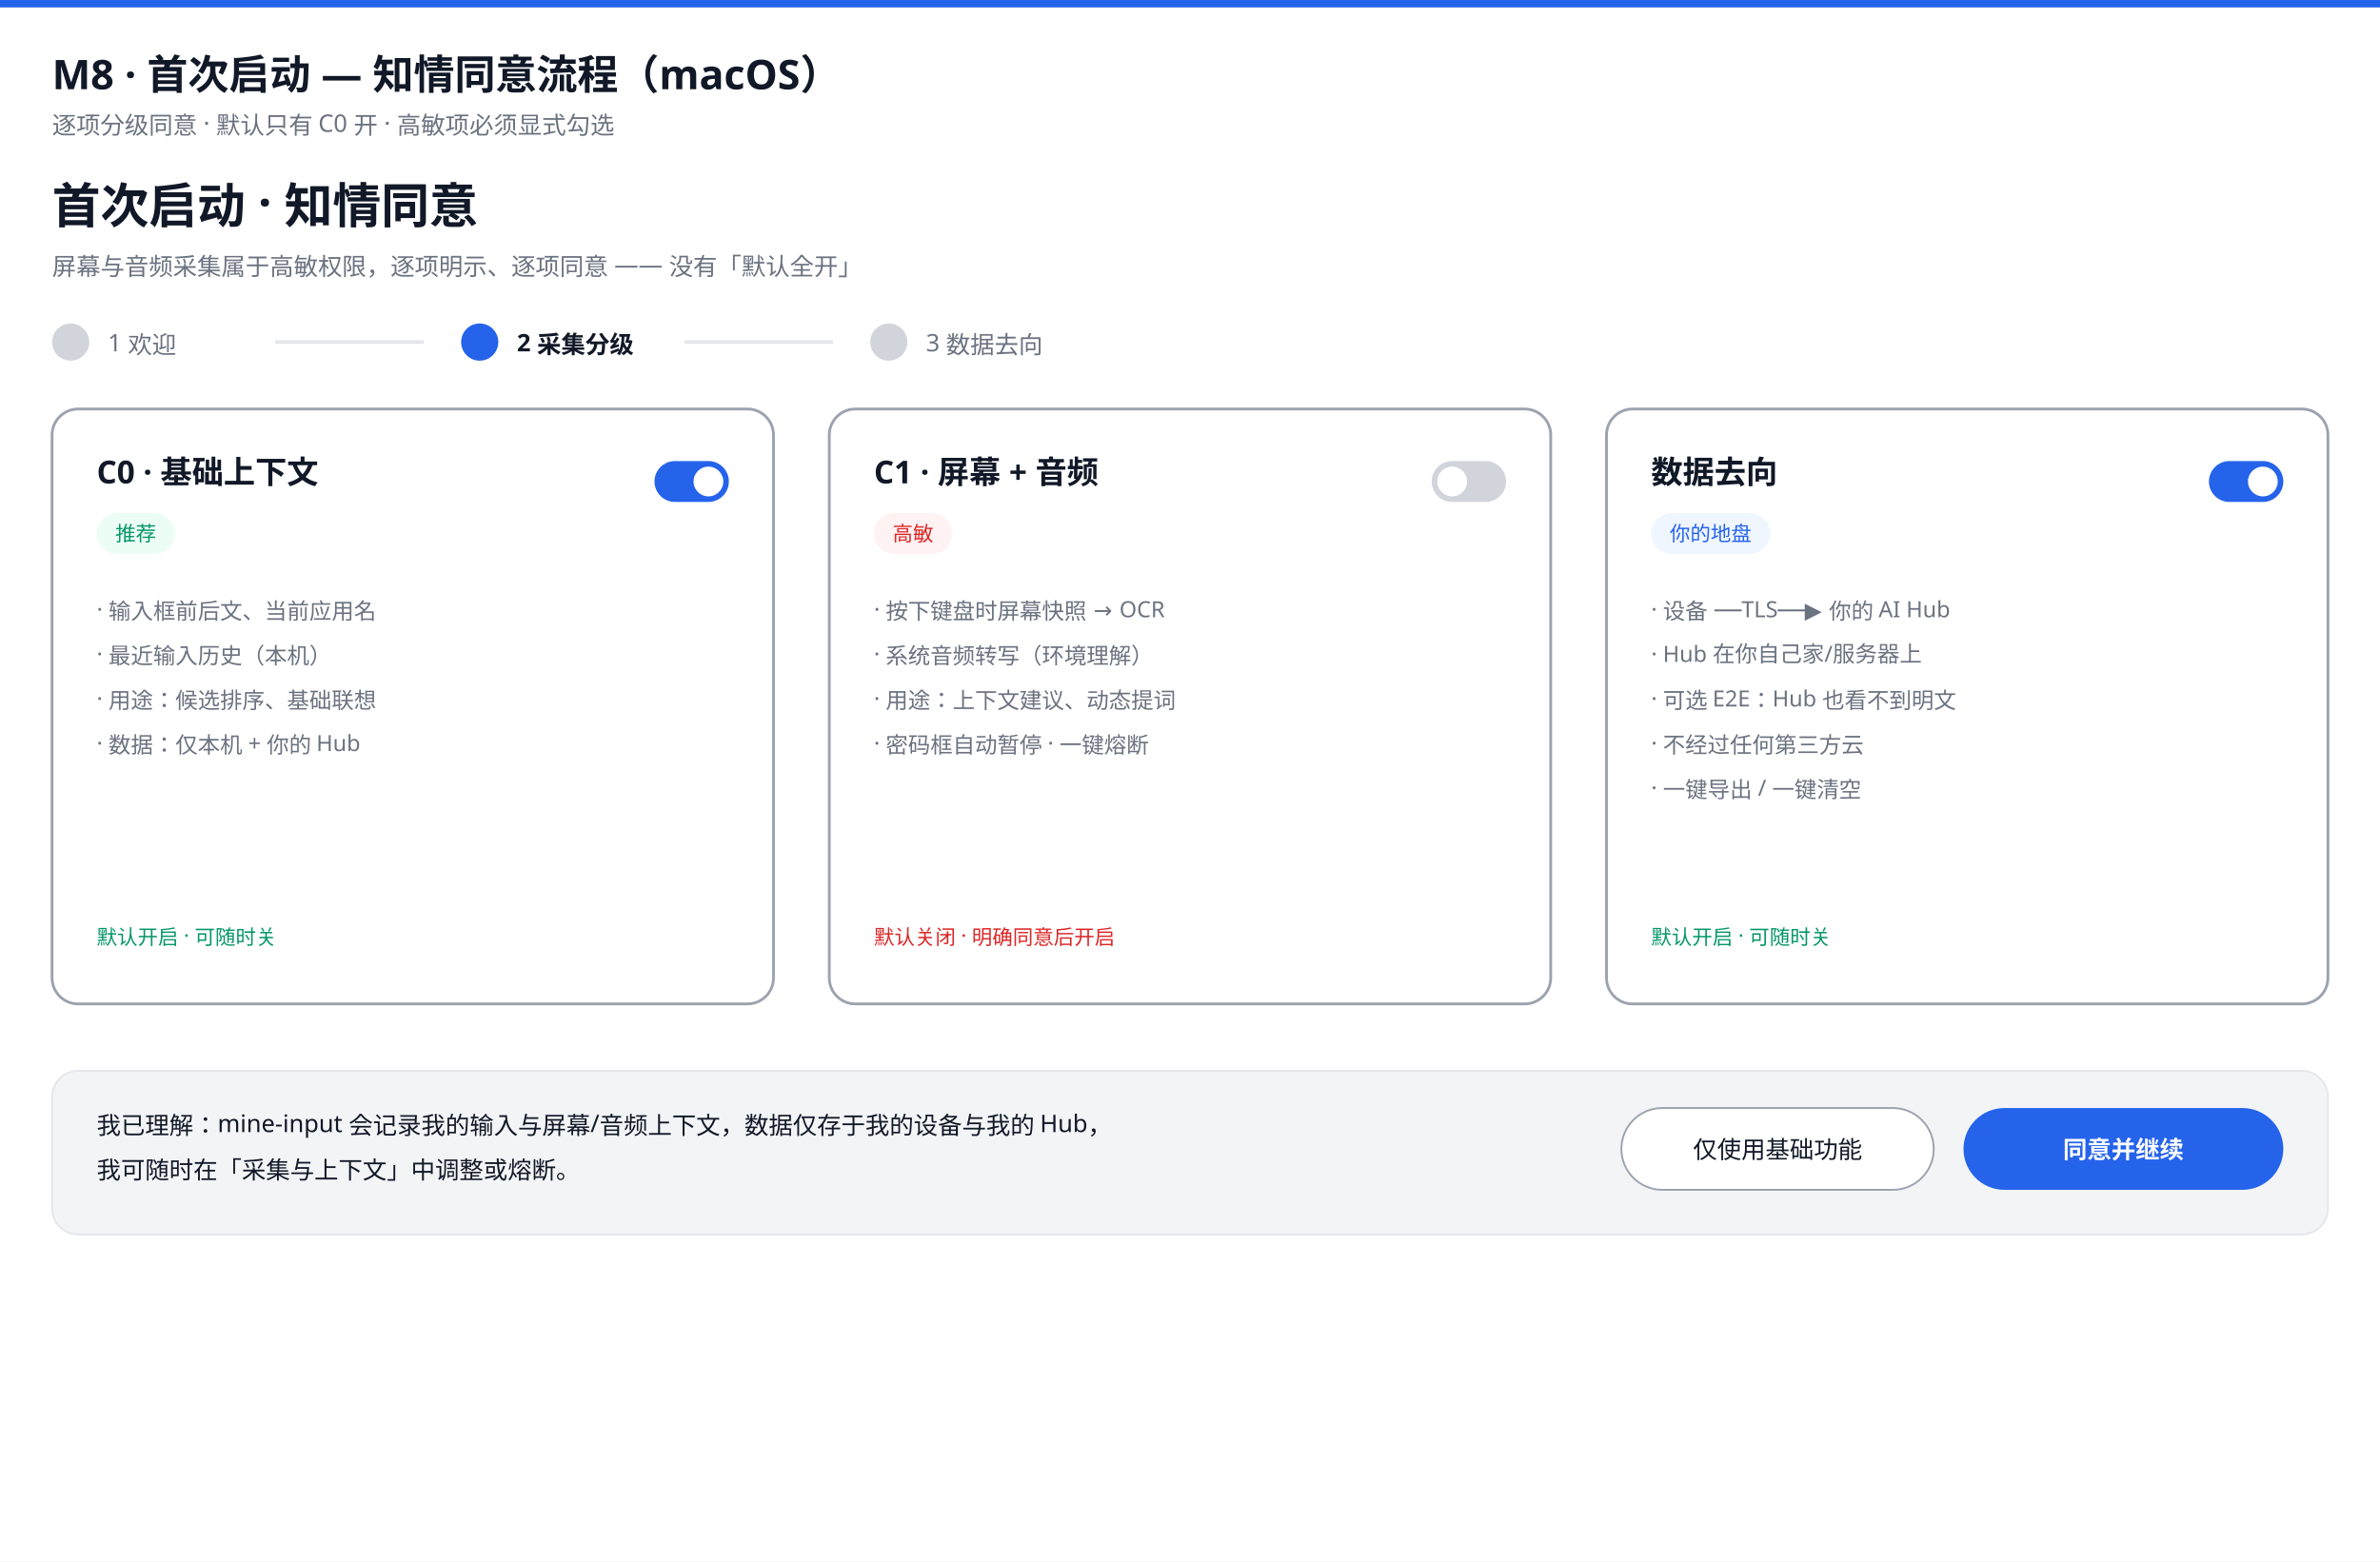
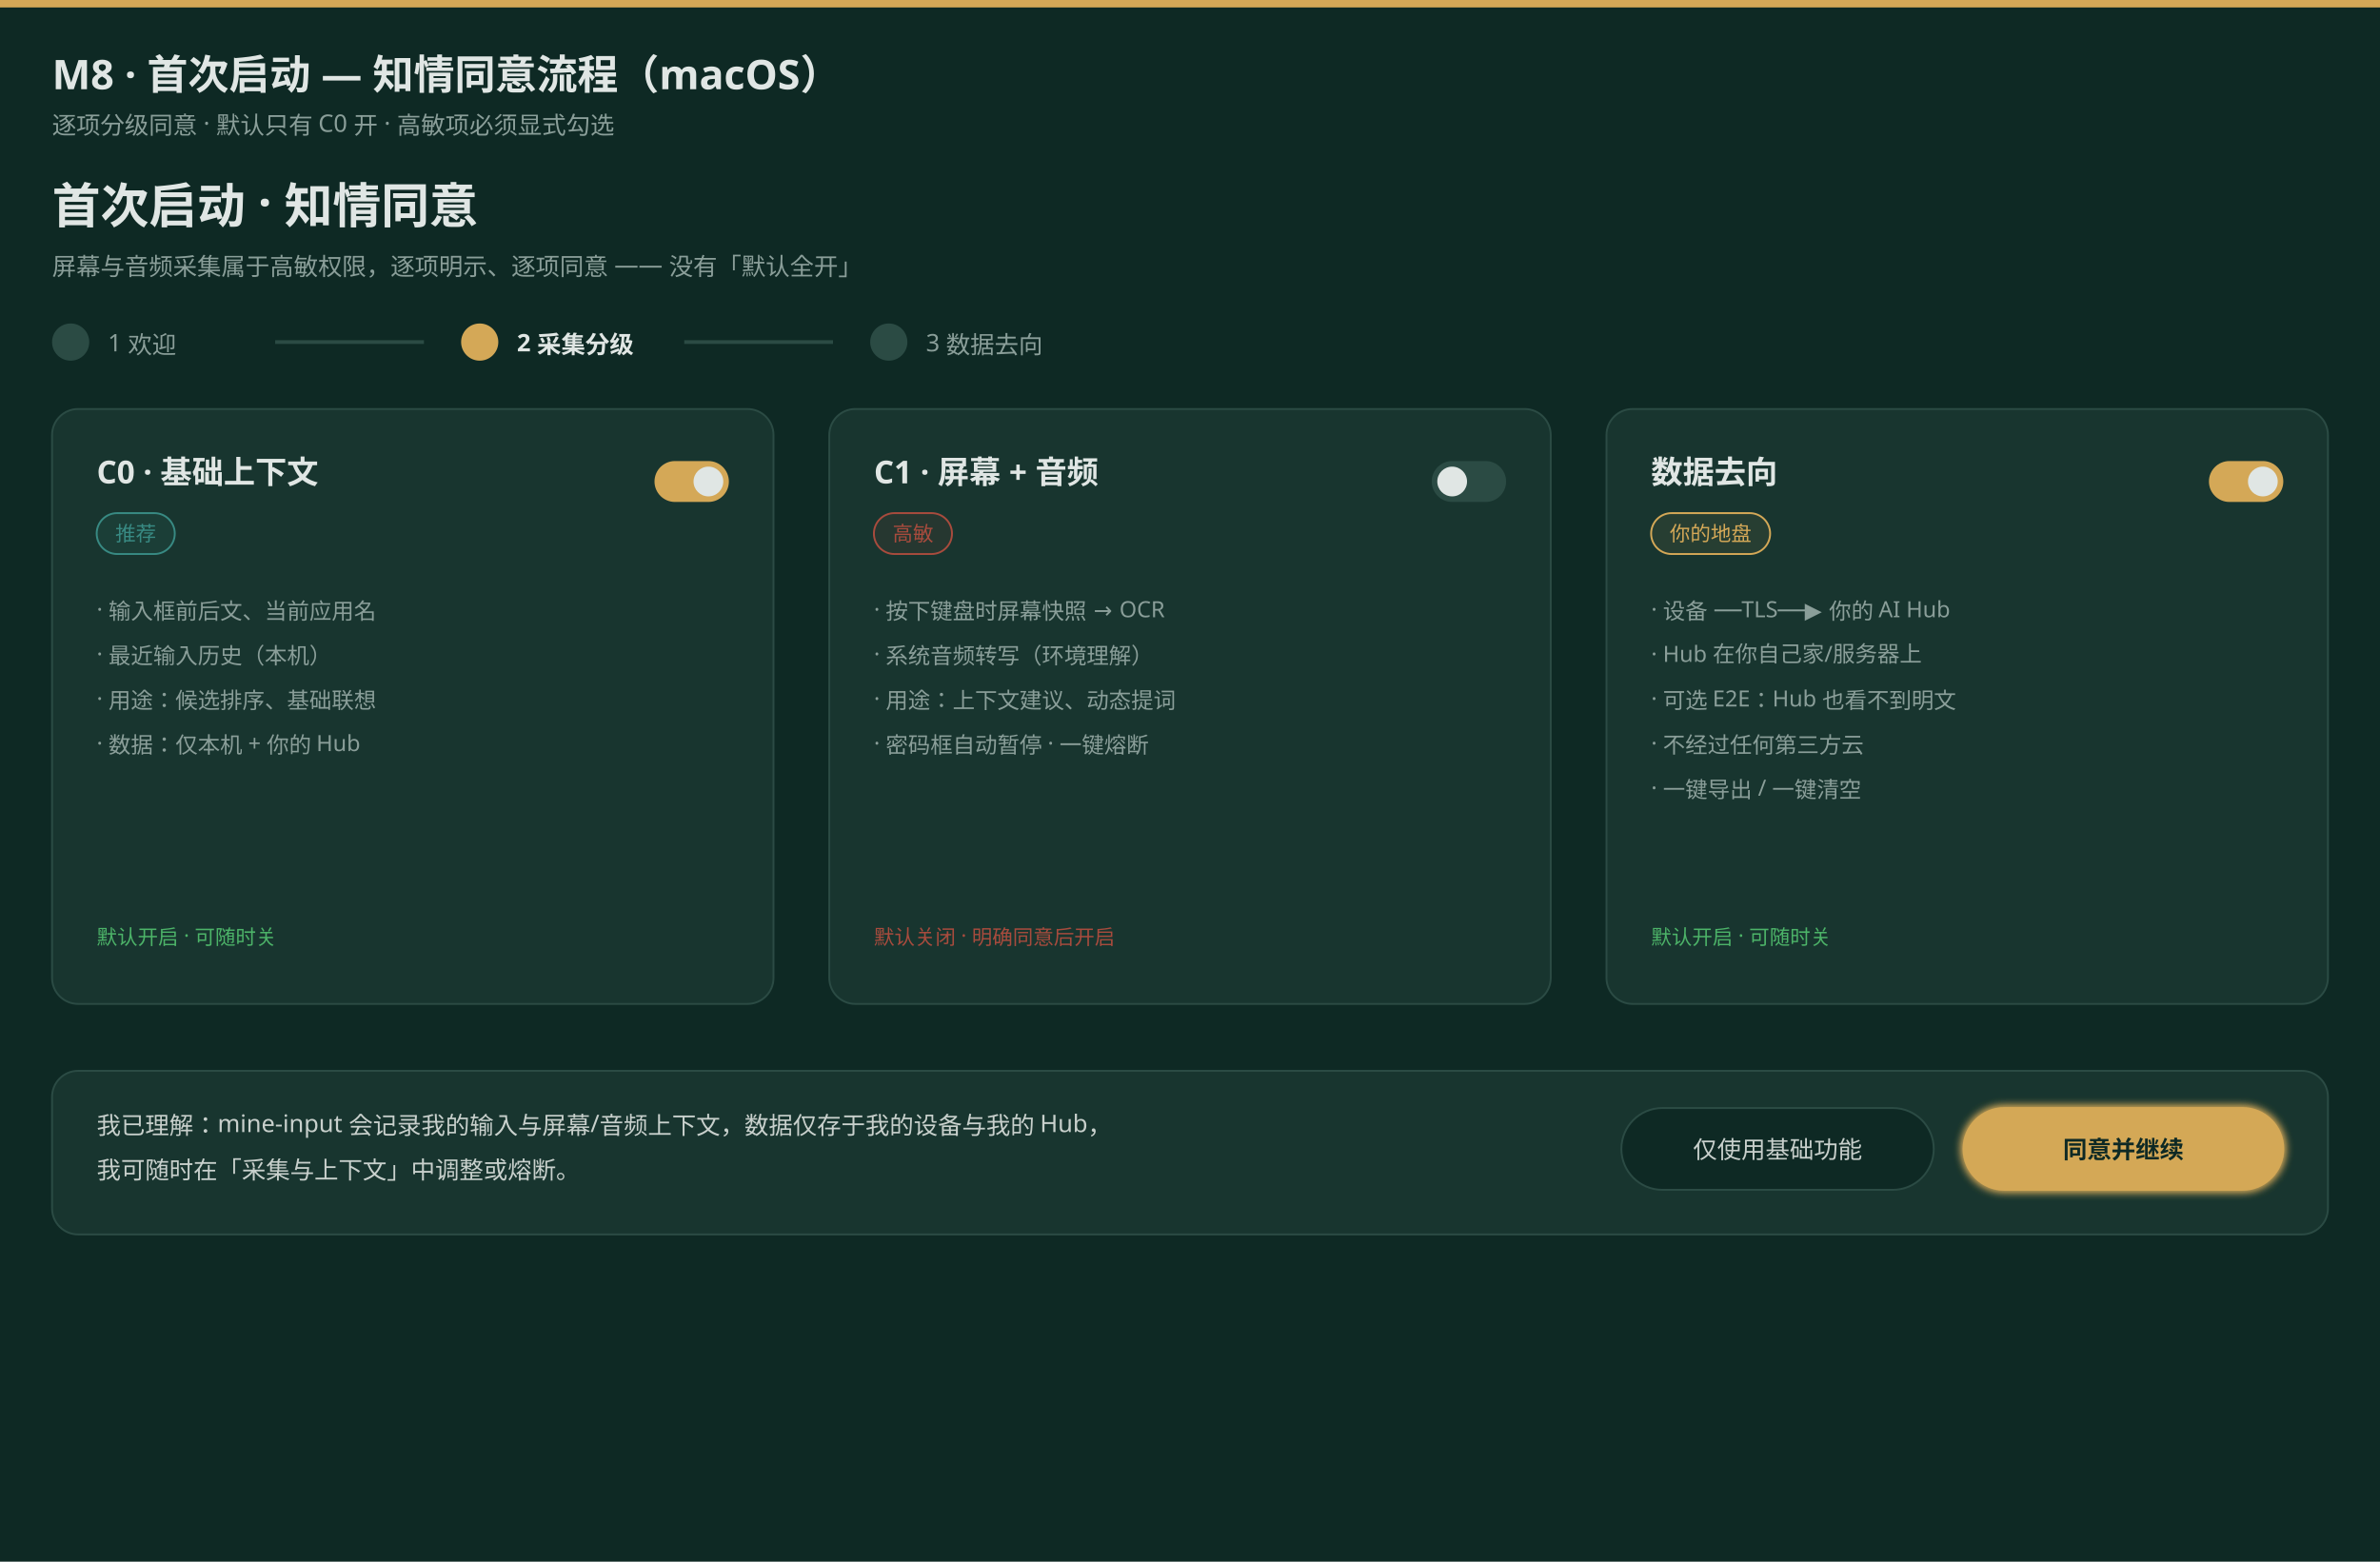
<svg xmlns="http://www.w3.org/2000/svg" width="1280" height="840" viewBox="0 0 1280 840">
-   <rect width="1280" height="840" fill="#FFFFFF" />
-   <rect x="0" y="0" width="1280" height="4" rx="0" fill="#2563EB" stroke="none" stroke-width="1" />
-   <text x="28" y="48" font-family="'PingFang SC','Hiragino Sans GB','Noto Sans SC',sans-serif" font-size="22" fill="#111827" font-weight="700" text-anchor="start">M8 · 首次启动 — 知情同意流程（macOS）</text>
-   <text x="28" y="72" font-family="'PingFang SC','Hiragino Sans GB','Noto Sans SC',sans-serif" font-size="13" fill="#6B7280" font-weight="400" text-anchor="start">逐项分级同意 · 默认只有 C0 开 · 高敏项必须显式勾选</text>
-   <text x="28" y="120" font-family="'PingFang SC','Hiragino Sans GB','Noto Sans SC',sans-serif" font-size="26" fill="#111827" font-weight="700" text-anchor="start">首次启动 · 知情同意</text>
-   <text x="28" y="148" font-family="'PingFang SC','Hiragino Sans GB','Noto Sans SC',sans-serif" font-size="13" fill="#6B7280" font-weight="400" text-anchor="start">屏幕与音频采集属于高敏权限，逐项明示、逐项同意 —— 没有「默认全开」</text>
-   <circle cx="38" cy="184" r="10" fill="#D1D5DB" />
-   <text x="58" y="189" font-family="'PingFang SC','Hiragino Sans GB','Noto Sans SC',sans-serif" font-size="13" fill="#6B7280" font-weight="400" text-anchor="start">1 欢迎</text>
-   <line x1="148" y1="184" x2="228" y2="184" stroke="#E5E7EB" stroke-width="2" />
-   <circle cx="258" cy="184" r="10" fill="#2563EB" />
-   <text x="278" y="189" font-family="'PingFang SC','Hiragino Sans GB','Noto Sans SC',sans-serif" font-size="13" fill="#111827" font-weight="600" text-anchor="start">2 采集分级</text>
-   <line x1="368" y1="184" x2="448" y2="184" stroke="#E5E7EB" stroke-width="2" />
-   <circle cx="478" cy="184" r="10" fill="#D1D5DB" />
-   <text x="498" y="189" font-family="'PingFang SC','Hiragino Sans GB','Noto Sans SC',sans-serif" font-size="13" fill="#6B7280" font-weight="400" text-anchor="start">3 数据去向</text>
-   <rect x="28" y="220" width="388" height="320" rx="14" fill="#FFFFFF" stroke="#9CA3AF" stroke-width="1.5" />
-   <text x="52" y="260" font-family="'PingFang SC','Hiragino Sans GB','Noto Sans SC',sans-serif" font-size="17" fill="#111827" font-weight="700" text-anchor="start">C0 · 基础上下文</text>
-   <rect x="52" y="276" width="42" height="22" rx="11.0" fill="#ECFDF5" stroke="none" stroke-width="1" />
-   <text x="73.0" y="290.96" font-family="'PingFang SC','Hiragino Sans GB','Noto Sans SC',sans-serif" font-size="11" fill="#059669" font-weight="500" text-anchor="middle">推荐</text>
-   <text x="52" y="332" font-family="'PingFang SC','Hiragino Sans GB','Noto Sans SC',sans-serif" font-size="12" fill="#6B7280" font-weight="400" text-anchor="start">· 输入框前后文、当前应用名</text>
-   <text x="52" y="356" font-family="'PingFang SC','Hiragino Sans GB','Noto Sans SC',sans-serif" font-size="12" fill="#6B7280" font-weight="400" text-anchor="start">· 最近输入历史（本机）</text>
-   <text x="52" y="380" font-family="'PingFang SC','Hiragino Sans GB','Noto Sans SC',sans-serif" font-size="12" fill="#6B7280" font-weight="400" text-anchor="start">· 用途：候选排序、基础联想</text>
-   <text x="52" y="404" font-family="'PingFang SC','Hiragino Sans GB','Noto Sans SC',sans-serif" font-size="12" fill="#6B7280" font-weight="400" text-anchor="start">· 数据：仅本机 + 你的 Hub</text>
-   <rect x="352" y="248" width="40" height="22" rx="11" fill="#2563EB" stroke="none" stroke-width="1" />
-   <circle cx="381" cy="259" r="8" fill="#FFFFFF" />
-   <text x="52" y="508" font-family="'PingFang SC','Hiragino Sans GB','Noto Sans SC',sans-serif" font-size="11" fill="#059669" font-weight="500" text-anchor="start">默认开启 · 可随时关</text>
-   <rect x="446" y="220" width="388" height="320" rx="14" fill="#FFFFFF" stroke="#9CA3AF" stroke-width="1.5" />
-   <text x="470" y="260" font-family="'PingFang SC','Hiragino Sans GB','Noto Sans SC',sans-serif" font-size="17" fill="#111827" font-weight="700" text-anchor="start">C1 · 屏幕 + 音频</text>
-   <rect x="470" y="276" width="42" height="22" rx="11.0" fill="#FEF2F2" stroke="none" stroke-width="1" />
-   <text x="491.0" y="290.96" font-family="'PingFang SC','Hiragino Sans GB','Noto Sans SC',sans-serif" font-size="11" fill="#DC2626" font-weight="500" text-anchor="middle">高敏</text>
-   <text x="470" y="332" font-family="'PingFang SC','Hiragino Sans GB','Noto Sans SC',sans-serif" font-size="12" fill="#6B7280" font-weight="400" text-anchor="start">· 按下键盘时屏幕快照 → OCR</text>
-   <text x="470" y="356" font-family="'PingFang SC','Hiragino Sans GB','Noto Sans SC',sans-serif" font-size="12" fill="#6B7280" font-weight="400" text-anchor="start">· 系统音频转写（环境理解）</text>
-   <text x="470" y="380" font-family="'PingFang SC','Hiragino Sans GB','Noto Sans SC',sans-serif" font-size="12" fill="#6B7280" font-weight="400" text-anchor="start">· 用途：上下文建议、动态提词</text>
-   <text x="470" y="404" font-family="'PingFang SC','Hiragino Sans GB','Noto Sans SC',sans-serif" font-size="12" fill="#6B7280" font-weight="400" text-anchor="start">· 密码框自动暂停 · 一键熔断</text>
-   <rect x="770" y="248" width="40" height="22" rx="11" fill="#D1D5DB" stroke="none" stroke-width="1" />
-   <circle cx="781" cy="259" r="8" fill="#FFFFFF" />
-   <text x="470" y="508" font-family="'PingFang SC','Hiragino Sans GB','Noto Sans SC',sans-serif" font-size="11" fill="#DC2626" font-weight="500" text-anchor="start">默认关闭 · 明确同意后开启</text>
-   <rect x="864" y="220" width="388" height="320" rx="14" fill="#FFFFFF" stroke="#9CA3AF" stroke-width="1.5" />
-   <text x="888" y="260" font-family="'PingFang SC','Hiragino Sans GB','Noto Sans SC',sans-serif" font-size="17" fill="#111827" font-weight="700" text-anchor="start">数据去向</text>
-   <rect x="888" y="276" width="64" height="22" rx="11.0" fill="#EFF6FF" stroke="none" stroke-width="1" />
-   <text x="920.0" y="290.96" font-family="'PingFang SC','Hiragino Sans GB','Noto Sans SC',sans-serif" font-size="11" fill="#2563EB" font-weight="500" text-anchor="middle">你的地盘</text>
-   <text x="888" y="332" font-family="'PingFang SC','Hiragino Sans GB','Noto Sans SC',sans-serif" font-size="12" fill="#6B7280" font-weight="400" text-anchor="start">· 设备 ──TLS──▶ 你的 AI Hub</text>
-   <text x="888" y="356" font-family="'PingFang SC','Hiragino Sans GB','Noto Sans SC',sans-serif" font-size="12" fill="#6B7280" font-weight="400" text-anchor="start">· Hub 在你自己家/服务器上</text>
-   <text x="888" y="380" font-family="'PingFang SC','Hiragino Sans GB','Noto Sans SC',sans-serif" font-size="12" fill="#6B7280" font-weight="400" text-anchor="start">· 可选 E2E：Hub 也看不到明文</text>
-   <text x="888" y="404" font-family="'PingFang SC','Hiragino Sans GB','Noto Sans SC',sans-serif" font-size="12" fill="#6B7280" font-weight="400" text-anchor="start">· 不经过任何第三方云</text>
-   <text x="888" y="428" font-family="'PingFang SC','Hiragino Sans GB','Noto Sans SC',sans-serif" font-size="12" fill="#6B7280" font-weight="400" text-anchor="start">· 一键导出 / 一键清空</text>
-   <rect x="1188" y="248" width="40" height="22" rx="11" fill="#2563EB" stroke="none" stroke-width="1" />
-   <circle cx="1217" cy="259" r="8" fill="#FFFFFF" />
-   <text x="888" y="508" font-family="'PingFang SC','Hiragino Sans GB','Noto Sans SC',sans-serif" font-size="11" fill="#059669" font-weight="500" text-anchor="start">默认开启 · 可随时关</text>
-   <rect x="28" y="576" width="1224" height="88" rx="14" fill="#F3F4F6" stroke="#E5E7EB" stroke-width="1" />
-   <text x="52" y="610" font-family="'PingFang SC','Hiragino Sans GB','Noto Sans SC',sans-serif" font-size="13" fill="#111827" font-weight="400" text-anchor="start">我已理解：mine-input 会记录我的输入与屏幕/音频上下文，数据仅存于我的设备与我的 Hub，</text>
-   <text x="52" y="634" font-family="'PingFang SC','Hiragino Sans GB','Noto Sans SC',sans-serif" font-size="13" fill="#111827" font-weight="400" text-anchor="start">我可随时在「采集与上下文」中调整或熔断。</text>
-   <rect x="872" y="596" width="168" height="44" rx="22" fill="#FFFFFF" stroke="#9CA3AF" stroke-width="1" />
-   <text x="956" y="623" font-family="'PingFang SC','Hiragino Sans GB','Noto Sans SC',sans-serif" font-size="13" fill="#111827" font-weight="500" text-anchor="middle">仅使用基础功能</text>
-   <rect x="1056" y="596" width="172" height="44" rx="22" fill="#2563EB" stroke="none" stroke-width="1" />
-   <text x="1142" y="623" font-family="'PingFang SC','Hiragino Sans GB','Noto Sans SC',sans-serif" font-size="13" fill="#FFFFFF" font-weight="600" text-anchor="middle">同意并继续</text>
+   <defs>
+     <filter id="glowGold" x="-60%" y="-60%" width="220%" height="220%">
+       <feGaussianBlur stdDeviation="2.5" result="b" />
+       <feMerge>
+         <feMergeNode in="b" />
+         <feMergeNode in="b" />
+         <feMergeNode in="SourceGraphic" />
+       </feMerge>
+     </filter>
+     <filter id="glowCyan" x="-60%" y="-60%" width="220%" height="220%">
+       <feGaussianBlur stdDeviation="2.5" result="b" />
+       <feMerge>
+         <feMergeNode in="b" />
+         <feMergeNode in="b" />
+         <feMergeNode in="SourceGraphic" />
+       </feMerge>
+     </filter>
+     <filter id="glowRed" x="-60%" y="-60%" width="220%" height="220%">
+       <feGaussianBlur stdDeviation="2.5" result="b" />
+       <feMerge>
+         <feMergeNode in="b" />
+         <feMergeNode in="b" />
+         <feMergeNode in="SourceGraphic" />
+       </feMerge>
+     </filter>
+     <pattern id="hudGrid" width="8" height="8" patternUnits="userSpaceOnUse">
+       <rect width="8" height="8" fill="#0E2924" />
+       <path d="M8 0H0V8" fill="none" stroke="#2B4B44" stroke-width="0.5" opacity="0.6" />
+     </pattern>
+   </defs>
+   <rect width="1280" height="840" fill="#0E2924" />
+   <rect x="0" y="0" width="1280" height="4" rx="0" fill="#D4A857" stroke="none" stroke-width="1" />
+   <text x="28" y="48" font-family="'PingFang SC','Hiragino Sans GB','Noto Sans SC',sans-serif" font-size="22" fill="#E0E6E4" font-weight="700" text-anchor="start">M8 · 首次启动 — 知情同意流程（macOS）</text>
+   <text x="28" y="72" font-family="'PingFang SC','Hiragino Sans GB','Noto Sans SC',sans-serif" font-size="13" fill="#8A9E99" font-weight="400" text-anchor="start">逐项分级同意 · 默认只有 C0 开 · 高敏项必须显式勾选</text>
+   <text x="28" y="120" font-family="'PingFang SC','Hiragino Sans GB','Noto Sans SC',sans-serif" font-size="26" fill="#E0E6E4" font-weight="700" text-anchor="start">首次启动 · 知情同意</text>
+   <text x="28" y="148" font-family="'PingFang SC','Hiragino Sans GB','Noto Sans SC',sans-serif" font-size="13" fill="#8A9E99" font-weight="400" text-anchor="start">屏幕与音频采集属于高敏权限，逐项明示、逐项同意 —— 没有「默认全开」</text>
+   <circle cx="38" cy="184" r="10" fill="#2B4B44" />
+   <text x="58" y="189" font-family="'PingFang SC','Hiragino Sans GB','Noto Sans SC',sans-serif" font-size="13" fill="#8A9E99" font-weight="400" text-anchor="start">1 欢迎</text>
+   <line x1="148" y1="184" x2="228" y2="184" stroke="#2B4B44" stroke-width="2" />
+   <circle cx="258" cy="184" r="10" fill="#D4A857" />
+   <text x="278" y="189" font-family="'PingFang SC','Hiragino Sans GB','Noto Sans SC',sans-serif" font-size="13" fill="#E0E6E4" font-weight="600" text-anchor="start">2 采集分级</text>
+   <line x1="368" y1="184" x2="448" y2="184" stroke="#2B4B44" stroke-width="2" />
+   <circle cx="478" cy="184" r="10" fill="#2B4B44" />
+   <text x="498" y="189" font-family="'PingFang SC','Hiragino Sans GB','Noto Sans SC',sans-serif" font-size="13" fill="#8A9E99" font-weight="400" text-anchor="start">3 数据去向</text>
+   <rect x="28" y="220" width="388" height="320" rx="14" fill="#18352F" stroke="#2B4B44" stroke-width="1" />
+   <text x="52" y="260" font-family="'PingFang SC','Hiragino Sans GB','Noto Sans SC',sans-serif" font-size="17" fill="#E0E6E4" font-weight="700" text-anchor="start">C0 · 基础上下文</text>
+   <rect x="52" y="276" width="42" height="22" rx="11.0" fill="#1B3E37" stroke="#388A83" stroke-width="1" />
+   <text x="73.0" y="290.96" font-family="'PingFang SC','Hiragino Sans GB','Noto Sans SC',sans-serif" font-size="11" fill="#388A83" font-weight="500" text-anchor="middle">推荐</text>
+   <text x="52" y="332" font-family="'PingFang SC','Hiragino Sans GB','Noto Sans SC',sans-serif" font-size="12" fill="#8A9E99" font-weight="400" text-anchor="start">· 输入框前后文、当前应用名</text>
+   <text x="52" y="356" font-family="'PingFang SC','Hiragino Sans GB','Noto Sans SC',sans-serif" font-size="12" fill="#8A9E99" font-weight="400" text-anchor="start">· 最近输入历史（本机）</text>
+   <text x="52" y="380" font-family="'PingFang SC','Hiragino Sans GB','Noto Sans SC',sans-serif" font-size="12" fill="#8A9E99" font-weight="400" text-anchor="start">· 用途：候选排序、基础联想</text>
+   <text x="52" y="404" font-family="'PingFang SC','Hiragino Sans GB','Noto Sans SC',sans-serif" font-size="12" fill="#8A9E99" font-weight="400" text-anchor="start">· 数据：仅本机 + 你的 Hub</text>
+   <rect x="352" y="248" width="40" height="22" rx="11" fill="#D4A857" stroke="none" stroke-width="1" />
+   <circle cx="381" cy="259" r="8" fill="#E0E6E4" />
+   <text x="52" y="508" font-family="'PingFang SC','Hiragino Sans GB','Noto Sans SC',sans-serif" font-size="11" fill="#4CB368" font-weight="500" text-anchor="start">默认开启 · 可随时关</text>
+   <rect x="446" y="220" width="388" height="320" rx="14" fill="#18352F" stroke="#2B4B44" stroke-width="1" />
+   <text x="470" y="260" font-family="'PingFang SC','Hiragino Sans GB','Noto Sans SC',sans-serif" font-size="17" fill="#E0E6E4" font-weight="700" text-anchor="start">C1 · 屏幕 + 音频</text>
+   <rect x="470" y="276" width="42" height="22" rx="11.0" fill="#263730" stroke="#A84B3D" stroke-width="1" />
+   <text x="491.0" y="290.96" font-family="'PingFang SC','Hiragino Sans GB','Noto Sans SC',sans-serif" font-size="11" fill="#A84B3D" font-weight="500" text-anchor="middle">高敏</text>
+   <text x="470" y="332" font-family="'PingFang SC','Hiragino Sans GB','Noto Sans SC',sans-serif" font-size="12" fill="#8A9E99" font-weight="400" text-anchor="start">· 按下键盘时屏幕快照 → OCR</text>
+   <text x="470" y="356" font-family="'PingFang SC','Hiragino Sans GB','Noto Sans SC',sans-serif" font-size="12" fill="#8A9E99" font-weight="400" text-anchor="start">· 系统音频转写（环境理解）</text>
+   <text x="470" y="380" font-family="'PingFang SC','Hiragino Sans GB','Noto Sans SC',sans-serif" font-size="12" fill="#8A9E99" font-weight="400" text-anchor="start">· 用途：上下文建议、动态提词</text>
+   <text x="470" y="404" font-family="'PingFang SC','Hiragino Sans GB','Noto Sans SC',sans-serif" font-size="12" fill="#8A9E99" font-weight="400" text-anchor="start">· 密码框自动暂停 · 一键熔断</text>
+   <rect x="770" y="248" width="40" height="22" rx="11" fill="#2B4B44" stroke="none" stroke-width="1" />
+   <circle cx="781" cy="259" r="8" fill="#E0E6E4" />
+   <text x="470" y="508" font-family="'PingFang SC','Hiragino Sans GB','Noto Sans SC',sans-serif" font-size="11" fill="#A84B3D" font-weight="500" text-anchor="start">默认关闭 · 明确同意后开启</text>
+   <rect x="864" y="220" width="388" height="320" rx="14" fill="#18352F" stroke="#2B4B44" stroke-width="1" />
+   <text x="888" y="260" font-family="'PingFang SC','Hiragino Sans GB','Noto Sans SC',sans-serif" font-size="17" fill="#E0E6E4" font-weight="700" text-anchor="start">数据去向</text>
+   <rect x="888" y="276" width="64" height="22" rx="11.0" fill="#273E32" stroke="#D4A857" stroke-width="1" />
+   <text x="920.0" y="290.96" font-family="'PingFang SC','Hiragino Sans GB','Noto Sans SC',sans-serif" font-size="11" fill="#D4A857" font-weight="500" text-anchor="middle">你的地盘</text>
+   <text x="888" y="332" font-family="'PingFang SC','Hiragino Sans GB','Noto Sans SC',sans-serif" font-size="12" fill="#8A9E99" font-weight="400" text-anchor="start">· 设备 ──TLS──▶ 你的 AI Hub</text>
+   <text x="888" y="356" font-family="'PingFang SC','Hiragino Sans GB','Noto Sans SC',sans-serif" font-size="12" fill="#8A9E99" font-weight="400" text-anchor="start">· Hub 在你自己家/服务器上</text>
+   <text x="888" y="380" font-family="'PingFang SC','Hiragino Sans GB','Noto Sans SC',sans-serif" font-size="12" fill="#8A9E99" font-weight="400" text-anchor="start">· 可选 E2E：Hub 也看不到明文</text>
+   <text x="888" y="404" font-family="'PingFang SC','Hiragino Sans GB','Noto Sans SC',sans-serif" font-size="12" fill="#8A9E99" font-weight="400" text-anchor="start">· 不经过任何第三方云</text>
+   <text x="888" y="428" font-family="'PingFang SC','Hiragino Sans GB','Noto Sans SC',sans-serif" font-size="12" fill="#8A9E99" font-weight="400" text-anchor="start">· 一键导出 / 一键清空</text>
+   <rect x="1188" y="248" width="40" height="22" rx="11" fill="#D4A857" stroke="none" stroke-width="1" />
+   <circle cx="1217" cy="259" r="8" fill="#E0E6E4" />
+   <text x="888" y="508" font-family="'PingFang SC','Hiragino Sans GB','Noto Sans SC',sans-serif" font-size="11" fill="#4CB368" font-weight="500" text-anchor="start">默认开启 · 可随时关</text>
+   <rect x="28" y="576" width="1224" height="88" rx="14" fill="#18352F" stroke="#2B4B44" stroke-width="1" />
+   <text x="52" y="610" font-family="'PingFang SC','Hiragino Sans GB','Noto Sans SC',sans-serif" font-size="13" fill="#C8D0CC" font-weight="400" text-anchor="start">我已理解：mine-input 会记录我的输入与屏幕/音频上下文，数据仅存于我的设备与我的 Hub，</text>
+   <text x="52" y="634" font-family="'PingFang SC','Hiragino Sans GB','Noto Sans SC',sans-serif" font-size="13" fill="#C8D0CC" font-weight="400" text-anchor="start">我可随时在「采集与上下文」中调整或熔断。</text>
+   <rect x="872" y="596" width="168" height="44" rx="22" fill="#0E2924" stroke="#2B4B44" stroke-width="1" />
+   <text x="956" y="623" font-family="'PingFang SC','Hiragino Sans GB','Noto Sans SC',sans-serif" font-size="13" fill="#C8D0CC" font-weight="500" text-anchor="middle">仅使用基础功能</text>
+   <rect x="1056" y="596" width="172" height="44" rx="22" fill="#D4A857" stroke="#D4A857" stroke-width="1" filter="url(#glowGold)" />
+   <text x="1142" y="623" font-family="'PingFang SC','Hiragino Sans GB','Noto Sans SC',sans-serif" font-size="13" fill="#0E2924" font-weight="600" text-anchor="middle">同意并继续</text>
</svg>
